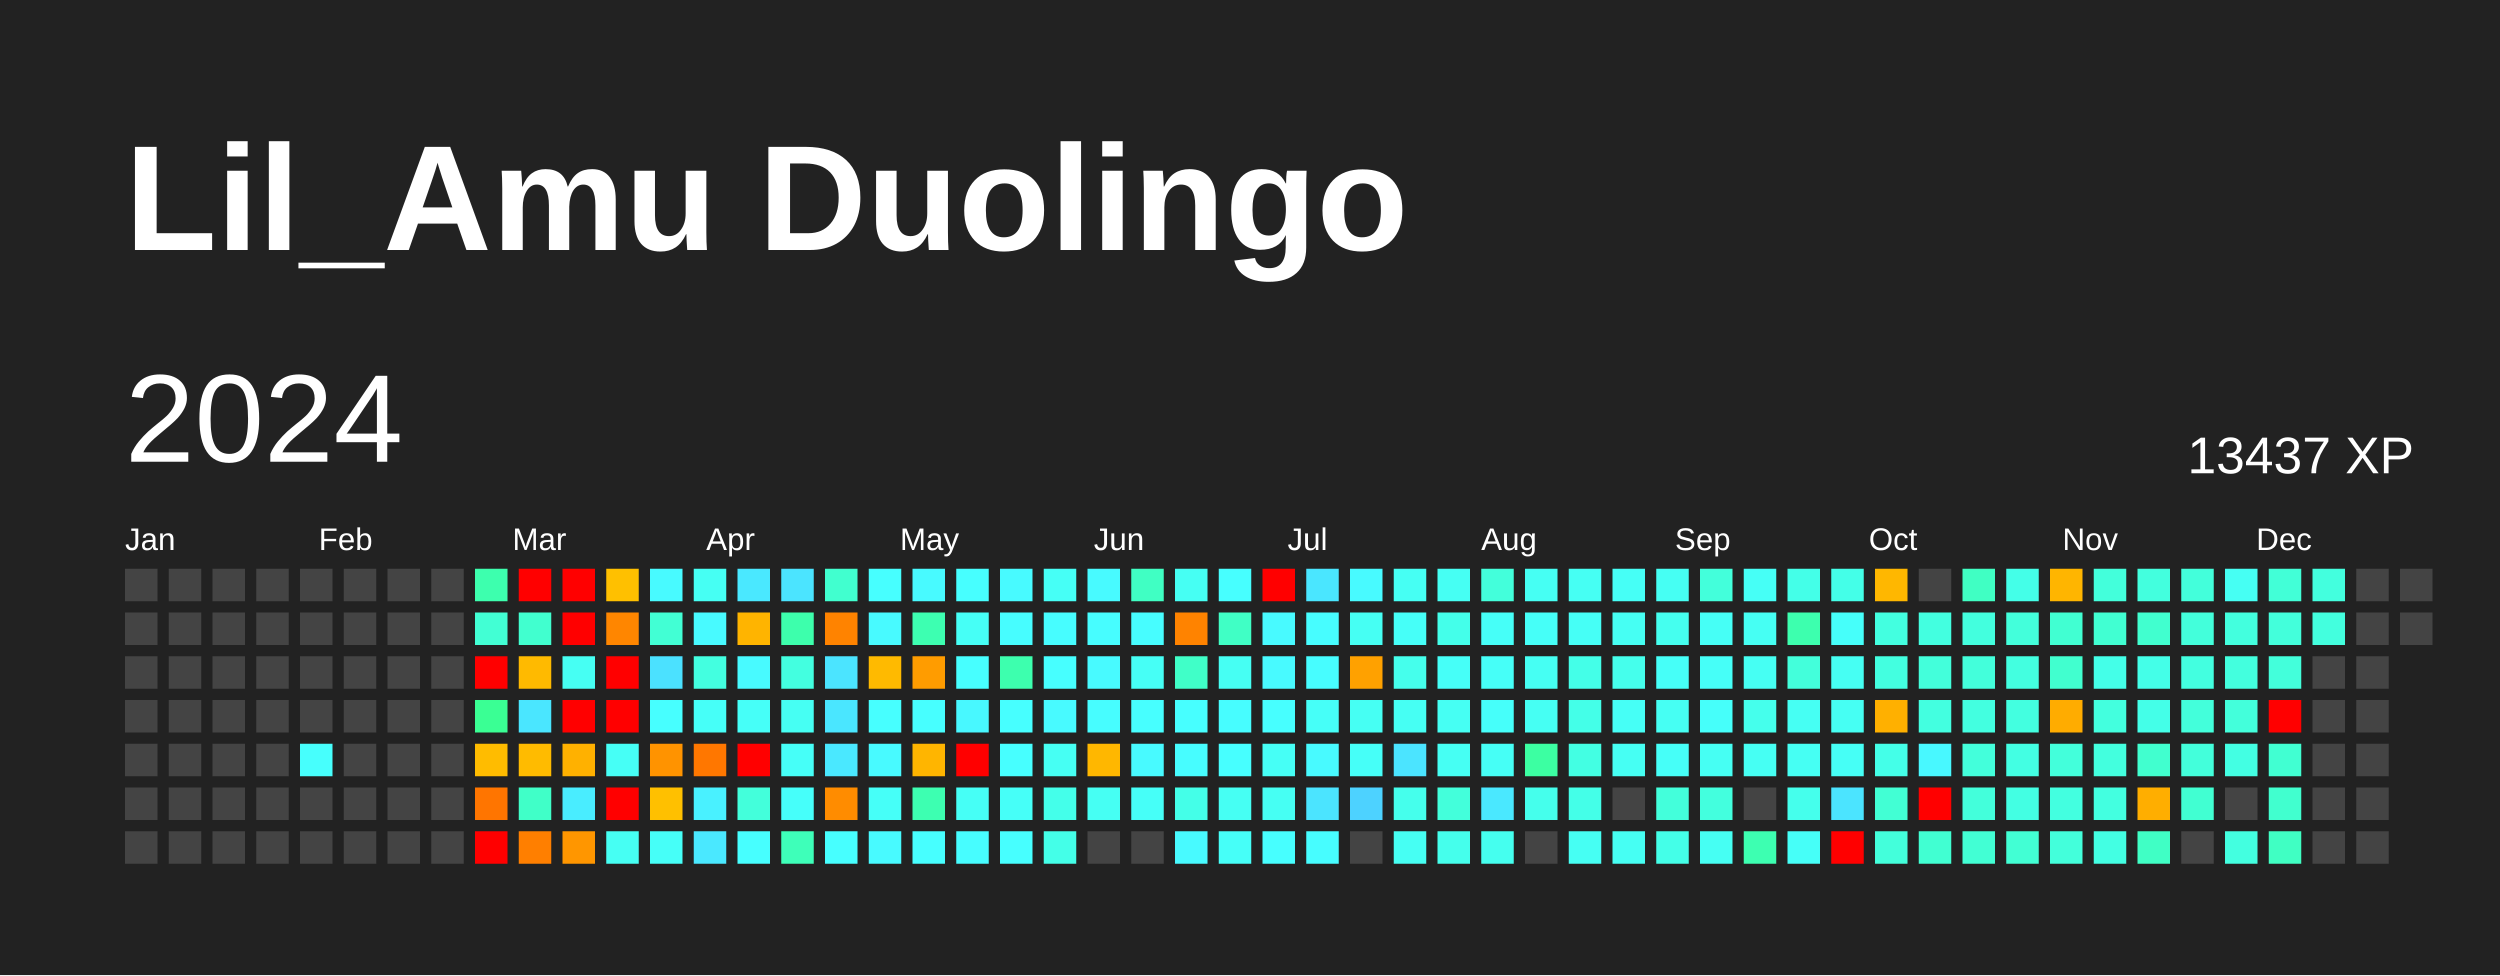
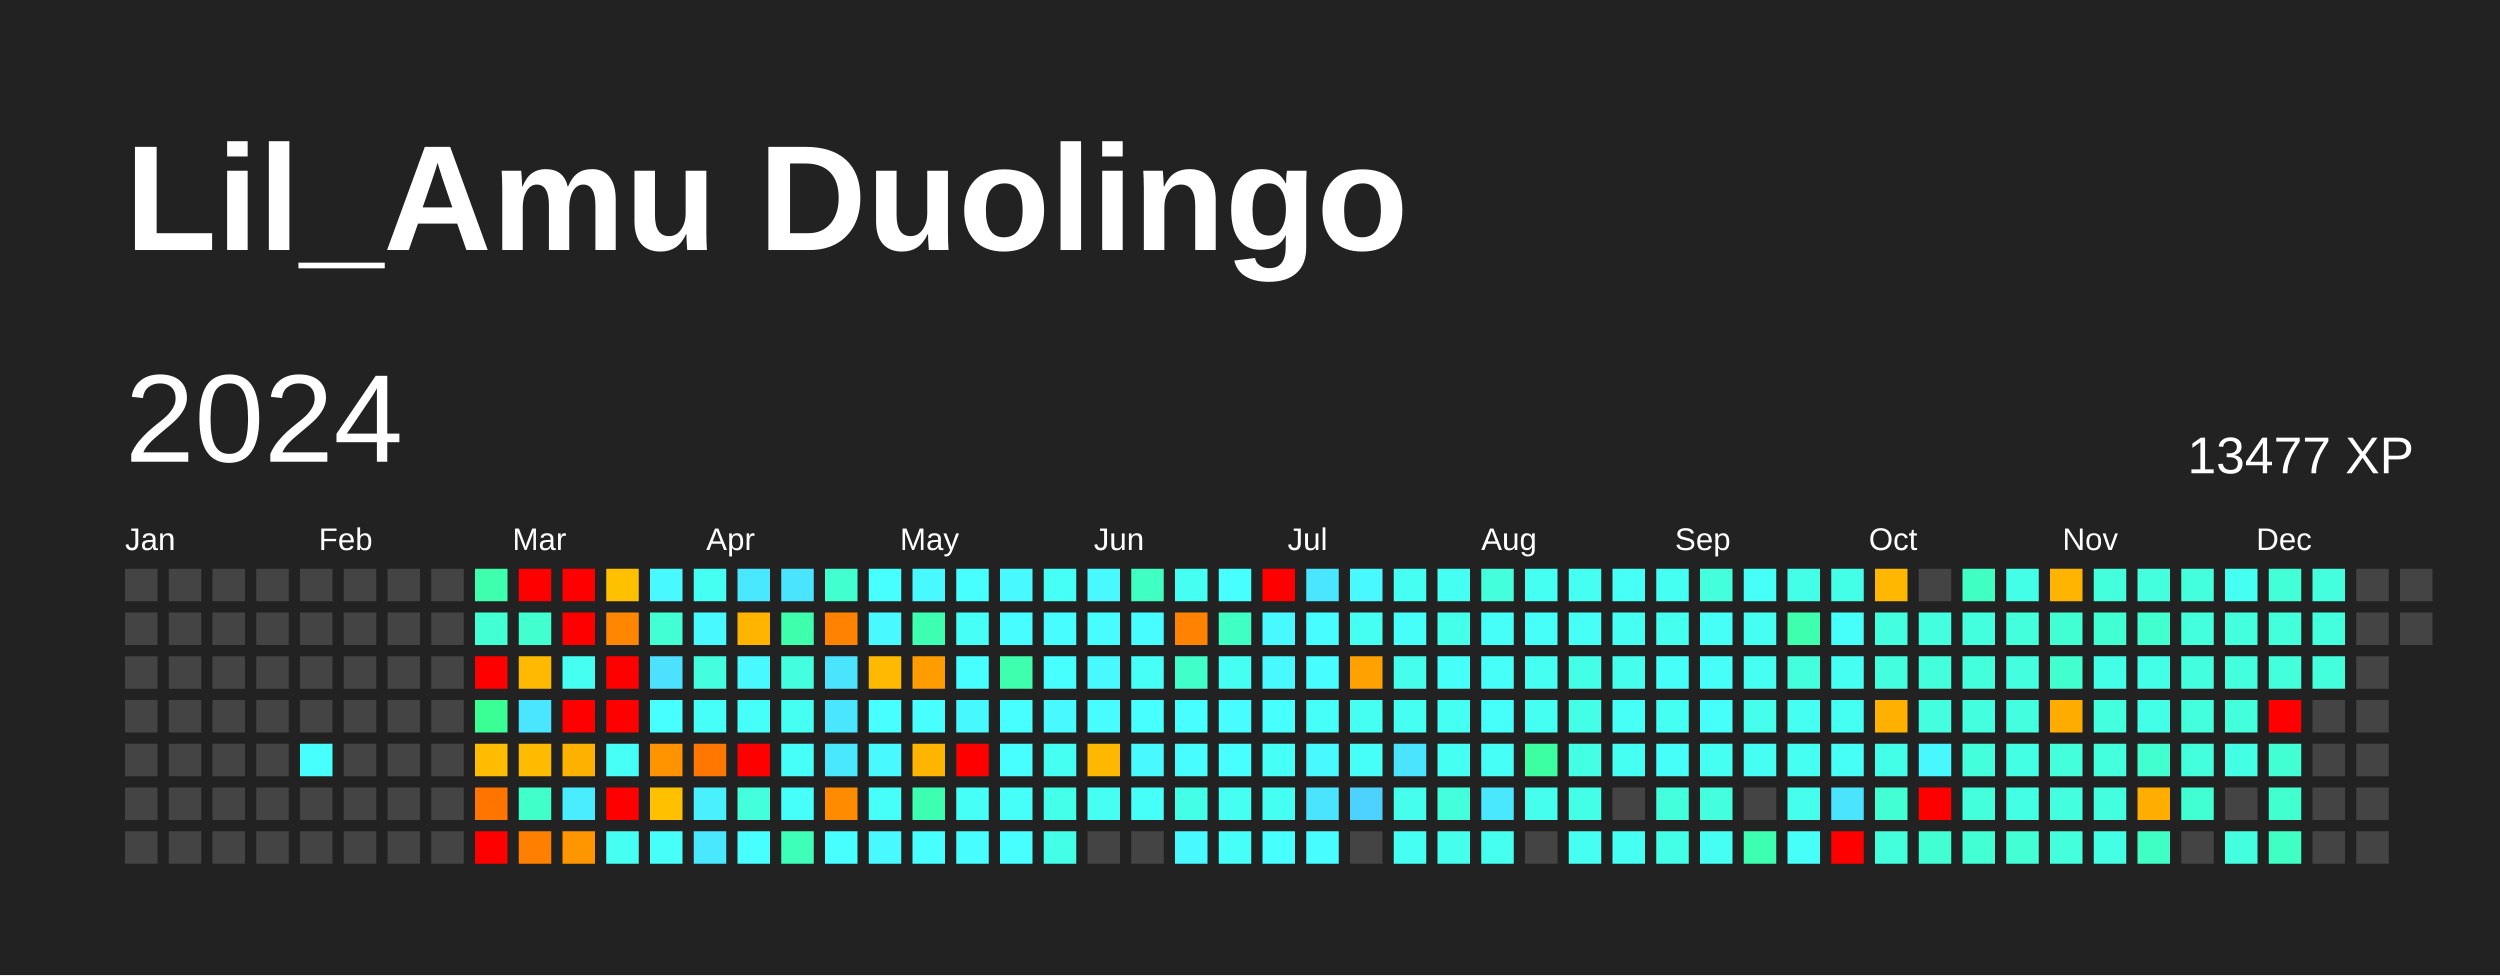
<svg xmlns="http://www.w3.org/2000/svg" baseProfile="full" height="78mm" version="1.1" viewBox="0,0,200,78" width="200mm">
  <defs />
  <rect fill="#222222" height="78" width="200" x="0" y="0" />
  <text fill="#FFFFFF" style="font-size:12px; font-family:Arial; font-weight:bold;" x="10" y="20">Lil_Amu Duolingo</text>
  <text dominant-baseline="hanging" fill="#FFFFFF" style="font-size:10.0px; font-family:Arial;" x="10" y="30">2024</text>
-   <text dominant-baseline="hanging" fill="#FFFFFF" style="font-size:4.125px; font-family:Arial;" x="175" y="35">13437 XP</text>
+   <text dominant-baseline="hanging" fill="#FFFFFF" style="font-size:4.125px; font-family:Arial;" x="175" y="35">13477 XP</text>
  <text fill="#FFFFFF" style="font-size:2.5px; font-family:Arial" x="10.0" y="44">Jan</text>
  <text fill="#FFFFFF" style="font-size:2.5px; font-family:Arial" x="25.5" y="44">Feb</text>
  <text fill="#FFFFFF" style="font-size:2.5px; font-family:Arial" x="41.0" y="44">Mar</text>
  <text fill="#FFFFFF" style="font-size:2.5px; font-family:Arial" x="56.5" y="44">Apr</text>
  <text fill="#FFFFFF" style="font-size:2.5px; font-family:Arial" x="72.0" y="44">May</text>
  <text fill="#FFFFFF" style="font-size:2.5px; font-family:Arial" x="87.5" y="44">Jun</text>
  <text fill="#FFFFFF" style="font-size:2.5px; font-family:Arial" x="103.0" y="44">Jul</text>
  <text fill="#FFFFFF" style="font-size:2.5px; font-family:Arial" x="118.5" y="44">Aug</text>
  <text fill="#FFFFFF" style="font-size:2.5px; font-family:Arial" x="134.0" y="44">Sep</text>
  <text fill="#FFFFFF" style="font-size:2.5px; font-family:Arial" x="149.5" y="44">Oct</text>
  <text fill="#FFFFFF" style="font-size:2.5px; font-family:Arial" x="165.0" y="44">Nov</text>
  <text fill="#FFFFFF" style="font-size:2.5px; font-family:Arial" x="180.5" y="44">Dec</text>
  <rect fill="#444444" height="2.6" width="2.6" x="10.0" y="45.5" />
  <rect fill="#444444" height="2.6" width="2.6" x="10.0" y="49.0" />
  <rect fill="#444444" height="2.6" width="2.6" x="10.0" y="52.5" />
  <rect fill="#444444" height="2.6" width="2.6" x="10.0" y="56.0" />
  <rect fill="#444444" height="2.6" width="2.6" x="10.0" y="59.5" />
  <rect fill="#444444" height="2.6" width="2.6" x="10.0" y="63.0" />
  <rect fill="#444444" height="2.6" width="2.6" x="10.0" y="66.5" />
  <rect fill="#444444" height="2.6" width="2.6" x="13.5" y="45.5" />
  <rect fill="#444444" height="2.6" width="2.6" x="13.5" y="49.0" />
  <rect fill="#444444" height="2.6" width="2.6" x="13.5" y="52.5" />
  <rect fill="#444444" height="2.6" width="2.6" x="13.5" y="56.0" />
  <rect fill="#444444" height="2.6" width="2.6" x="13.5" y="59.5" />
  <rect fill="#444444" height="2.6" width="2.6" x="13.5" y="63.0" />
  <rect fill="#444444" height="2.6" width="2.6" x="13.5" y="66.5" />
  <rect fill="#444444" height="2.6" width="2.6" x="17.0" y="45.5" />
  <rect fill="#444444" height="2.6" width="2.6" x="17.0" y="49.0" />
  <rect fill="#444444" height="2.6" width="2.6" x="17.0" y="52.5" />
  <rect fill="#444444" height="2.6" width="2.6" x="17.0" y="56.0" />
  <rect fill="#444444" height="2.6" width="2.6" x="17.0" y="59.5" />
  <rect fill="#444444" height="2.6" width="2.6" x="17.0" y="63.0" />
  <rect fill="#444444" height="2.6" width="2.6" x="17.0" y="66.5" />
  <rect fill="#444444" height="2.6" width="2.6" x="20.5" y="45.5" />
  <rect fill="#444444" height="2.6" width="2.6" x="20.5" y="49.0" />
  <rect fill="#444444" height="2.6" width="2.6" x="20.5" y="52.5" />
  <rect fill="#444444" height="2.6" width="2.6" x="20.5" y="56.0" />
  <rect fill="#444444" height="2.6" width="2.6" x="20.5" y="59.5" />
  <rect fill="#444444" height="2.6" width="2.6" x="20.5" y="63.0" />
  <rect fill="#444444" height="2.6" width="2.6" x="20.5" y="66.5" />
  <rect fill="#444444" height="2.6" width="2.6" x="24.0" y="45.5" />
  <rect fill="#444444" height="2.6" width="2.6" x="24.0" y="49.0" />
  <rect fill="#444444" height="2.6" width="2.6" x="24.0" y="52.5" />
  <rect fill="#444444" height="2.6" width="2.6" x="24.0" y="56.0" />
  <rect fill="#47fffd" height="2.6" width="2.6" x="24.0" y="59.5" />
  <rect fill="#444444" height="2.6" width="2.6" x="24.0" y="63.0" />
  <rect fill="#444444" height="2.6" width="2.6" x="24.0" y="66.5" />
  <rect fill="#444444" height="2.6" width="2.6" x="27.5" y="45.5" />
  <rect fill="#444444" height="2.6" width="2.6" x="27.5" y="49.0" />
  <rect fill="#444444" height="2.6" width="2.6" x="27.5" y="52.5" />
  <rect fill="#444444" height="2.6" width="2.6" x="27.5" y="56.0" />
  <rect fill="#444444" height="2.6" width="2.6" x="27.5" y="59.5" />
  <rect fill="#444444" height="2.6" width="2.6" x="27.5" y="63.0" />
  <rect fill="#444444" height="2.6" width="2.6" x="27.5" y="66.5" />
  <rect fill="#444444" height="2.6" width="2.6" x="31.0" y="45.5" />
  <rect fill="#444444" height="2.6" width="2.6" x="31.0" y="49.0" />
  <rect fill="#444444" height="2.6" width="2.6" x="31.0" y="52.5" />
  <rect fill="#444444" height="2.6" width="2.6" x="31.0" y="56.0" />
  <rect fill="#444444" height="2.6" width="2.6" x="31.0" y="59.5" />
  <rect fill="#444444" height="2.6" width="2.6" x="31.0" y="63.0" />
  <rect fill="#444444" height="2.6" width="2.6" x="31.0" y="66.5" />
  <rect fill="#444444" height="2.6" width="2.6" x="34.5" y="45.5" />
  <rect fill="#444444" height="2.6" width="2.6" x="34.5" y="49.0" />
  <rect fill="#444444" height="2.6" width="2.6" x="34.5" y="52.5" />
  <rect fill="#444444" height="2.6" width="2.6" x="34.5" y="56.0" />
  <rect fill="#444444" height="2.6" width="2.6" x="34.5" y="59.5" />
  <rect fill="#444444" height="2.6" width="2.6" x="34.5" y="63.0" />
  <rect fill="#444444" height="2.6" width="2.6" x="34.5" y="66.5" />
  <rect fill="#3dffae" height="2.6" width="2.6" x="38.0" y="45.5" />
  <rect fill="#42ffd4" height="2.6" width="2.6" x="38.0" y="49.0" />
  <rect fill="red" height="2.6" width="2.6" x="38.0" y="52.5" />
  <rect fill="#3aff94" height="2.6" width="2.6" x="38.0" y="56.0" />
  <rect fill="#ffbc00" height="2.6" width="2.6" x="38.0" y="59.5" />
  <rect fill="#ff7500" height="2.6" width="2.6" x="38.0" y="63.0" />
  <rect fill="red" height="2.6" width="2.6" x="38.0" y="66.5" />
  <rect fill="red" height="2.6" width="2.6" x="41.5" y="45.5" />
  <rect fill="#41ffcf" height="2.6" width="2.6" x="41.5" y="49.0" />
  <rect fill="#ffba00" height="2.6" width="2.6" x="41.5" y="52.5" />
  <rect fill="#4ae6ff" height="2.6" width="2.6" x="41.5" y="56.0" />
  <rect fill="#ffbb00" height="2.6" width="2.6" x="41.5" y="59.5" />
  <rect fill="#40ffc8" height="2.6" width="2.6" x="41.5" y="63.0" />
  <rect fill="#ff7f00" height="2.6" width="2.6" x="41.5" y="66.5" />
  <rect fill="red" height="2.6" width="2.6" x="45.0" y="45.5" />
  <rect fill="red" height="2.6" width="2.6" x="45.0" y="49.0" />
  <rect fill="#46fff3" height="2.6" width="2.6" x="45.0" y="52.5" />
  <rect fill="red" height="2.6" width="2.6" x="45.0" y="56.0" />
  <rect fill="#ffb100" height="2.6" width="2.6" x="45.0" y="59.5" />
  <rect fill="#49edff" height="2.6" width="2.6" x="45.0" y="63.0" />
  <rect fill="#ff9600" height="2.6" width="2.6" x="45.0" y="66.5" />
  <rect fill="#ffc000" height="2.6" width="2.6" x="48.5" y="45.5" />
  <rect fill="#ff8600" height="2.6" width="2.6" x="48.5" y="49.0" />
  <rect fill="red" height="2.6" width="2.6" x="48.5" y="52.5" />
  <rect fill="red" height="2.6" width="2.6" x="48.5" y="56.0" />
  <rect fill="#46fff6" height="2.6" width="2.6" x="48.5" y="59.5" />
  <rect fill="red" height="2.6" width="2.6" x="48.5" y="63.0" />
  <rect fill="#46fff3" height="2.6" width="2.6" x="48.5" y="66.5" />
  <rect fill="#48faff" height="2.6" width="2.6" x="52.0" y="45.5" />
  <rect fill="#42ffd4" height="2.6" width="2.6" x="52.0" y="49.0" />
  <rect fill="#4be1ff" height="2.6" width="2.6" x="52.0" y="52.5" />
  <rect fill="#47ffff" height="2.6" width="2.6" x="52.0" y="56.0" />
  <rect fill="#ff9300" height="2.6" width="2.6" x="52.0" y="59.5" />
  <rect fill="#ffc000" height="2.6" width="2.6" x="52.0" y="63.0" />
  <rect fill="#46fff8" height="2.6" width="2.6" x="52.0" y="66.5" />
  <rect fill="#46fff3" height="2.6" width="2.6" x="55.5" y="45.5" />
  <rect fill="#48faff" height="2.6" width="2.6" x="55.5" y="49.0" />
  <rect fill="#43ffe0" height="2.6" width="2.6" x="55.5" y="52.5" />
  <rect fill="#46fff8" height="2.6" width="2.6" x="55.5" y="56.0" />
  <rect fill="#ff7700" height="2.6" width="2.6" x="55.5" y="59.5" />
  <rect fill="#49f1ff" height="2.6" width="2.6" x="55.5" y="63.0" />
  <rect fill="#4ae8ff" height="2.6" width="2.6" x="55.5" y="66.5" />
  <rect fill="#4ae8ff" height="2.6" width="2.6" x="59.0" y="45.5" />
  <rect fill="#ffb400" height="2.6" width="2.6" x="59.0" y="49.0" />
  <rect fill="#48faff" height="2.6" width="2.6" x="59.0" y="52.5" />
  <rect fill="#46fff8" height="2.6" width="2.6" x="59.0" y="56.0" />
  <rect fill="red" height="2.6" width="2.6" x="59.0" y="59.5" />
  <rect fill="#43ffdb" height="2.6" width="2.6" x="59.0" y="63.0" />
  <rect fill="#47ffff" height="2.6" width="2.6" x="59.0" y="66.5" />
  <rect fill="#4be4ff" height="2.6" width="2.6" x="62.5" y="45.5" />
  <rect fill="#3dffac" height="2.6" width="2.6" x="62.5" y="49.0" />
  <rect fill="#43ffe0" height="2.6" width="2.6" x="62.5" y="52.5" />
  <rect fill="#46fff3" height="2.6" width="2.6" x="62.5" y="56.0" />
  <rect fill="#46fff8" height="2.6" width="2.6" x="62.5" y="59.5" />
  <rect fill="#46fffa" height="2.6" width="2.6" x="62.5" y="63.0" />
  <rect fill="#3effb9" height="2.6" width="2.6" x="62.5" y="66.5" />
  <rect fill="#41ffcf" height="2.6" width="2.6" x="66.0" y="45.5" />
  <rect fill="#ff8300" height="2.6" width="2.6" x="66.0" y="49.0" />
  <rect fill="#4be4ff" height="2.6" width="2.6" x="66.0" y="52.5" />
  <rect fill="#4ae6ff" height="2.6" width="2.6" x="66.0" y="56.0" />
  <rect fill="#4ae8ff" height="2.6" width="2.6" x="66.0" y="59.5" />
  <rect fill="#ff8c00" height="2.6" width="2.6" x="66.0" y="63.0" />
  <rect fill="#47ffff" height="2.6" width="2.6" x="66.0" y="66.5" />
  <rect fill="#47ffff" height="2.6" width="2.6" x="69.5" y="45.5" />
  <rect fill="#48faff" height="2.6" width="2.6" x="69.5" y="49.0" />
  <rect fill="#ffba00" height="2.6" width="2.6" x="69.5" y="52.5" />
  <rect fill="#47ffff" height="2.6" width="2.6" x="69.5" y="56.0" />
  <rect fill="#48faff" height="2.6" width="2.6" x="69.5" y="59.5" />
  <rect fill="#46fff8" height="2.6" width="2.6" x="69.5" y="63.0" />
  <rect fill="#48faff" height="2.6" width="2.6" x="69.5" y="66.5" />
  <rect fill="#48faff" height="2.6" width="2.6" x="73.0" y="45.5" />
  <rect fill="#3dffb1" height="2.6" width="2.6" x="73.0" y="49.0" />
  <rect fill="#ff9c00" height="2.6" width="2.6" x="73.0" y="52.5" />
  <rect fill="#47ffff" height="2.6" width="2.6" x="73.0" y="56.0" />
  <rect fill="#ffb500" height="2.6" width="2.6" x="73.0" y="59.5" />
  <rect fill="#3dffb1" height="2.6" width="2.6" x="73.0" y="63.0" />
  <rect fill="#47ffff" height="2.6" width="2.6" x="73.0" y="66.5" />
  <rect fill="#47ffff" height="2.6" width="2.6" x="76.5" y="45.5" />
  <rect fill="#46fff6" height="2.6" width="2.6" x="76.5" y="49.0" />
  <rect fill="#47ffff" height="2.6" width="2.6" x="76.5" y="52.5" />
  <rect fill="#48f8ff" height="2.6" width="2.6" x="76.5" y="56.0" />
  <rect fill="red" height="2.6" width="2.6" x="76.5" y="59.5" />
  <rect fill="#46fff6" height="2.6" width="2.6" x="76.5" y="63.0" />
  <rect fill="#47fdff" height="2.6" width="2.6" x="76.5" y="66.5" />
  <rect fill="#48faff" height="2.6" width="2.6" x="80.0" y="45.5" />
  <rect fill="#47fdff" height="2.6" width="2.6" x="80.0" y="49.0" />
  <rect fill="#3dffae" height="2.6" width="2.6" x="80.0" y="52.5" />
  <rect fill="#47ffff" height="2.6" width="2.6" x="80.0" y="56.0" />
  <rect fill="#47ffff" height="2.6" width="2.6" x="80.0" y="59.5" />
  <rect fill="#46fff8" height="2.6" width="2.6" x="80.0" y="63.0" />
  <rect fill="#47ffff" height="2.6" width="2.6" x="80.0" y="66.5" />
  <rect fill="#46fff6" height="2.6" width="2.6" x="83.5" y="45.5" />
  <rect fill="#47fdff" height="2.6" width="2.6" x="83.5" y="49.0" />
  <rect fill="#47ffff" height="2.6" width="2.6" x="83.5" y="52.5" />
  <rect fill="#48faff" height="2.6" width="2.6" x="83.5" y="56.0" />
  <rect fill="#46fff3" height="2.6" width="2.6" x="83.5" y="59.5" />
  <rect fill="#44ffea" height="2.6" width="2.6" x="83.5" y="63.0" />
  <rect fill="#44ffe8" height="2.6" width="2.6" x="83.5" y="66.5" />
  <rect fill="#48faff" height="2.6" width="2.6" x="87.0" y="45.5" />
  <rect fill="#47fdff" height="2.6" width="2.6" x="87.0" y="49.0" />
  <rect fill="#48faff" height="2.6" width="2.6" x="87.0" y="52.5" />
  <rect fill="#47fdff" height="2.6" width="2.6" x="87.0" y="56.0" />
  <rect fill="#ffb700" height="2.6" width="2.6" x="87.0" y="59.5" />
  <rect fill="#46fff3" height="2.6" width="2.6" x="87.0" y="63.0" />
  <rect fill="#444444" height="2.6" width="2.6" x="87.0" y="66.5" />
  <rect fill="#40ffc3" height="2.6" width="2.6" x="90.5" y="45.5" />
  <rect fill="#47fdff" height="2.6" width="2.6" x="90.5" y="49.0" />
  <rect fill="#46fff6" height="2.6" width="2.6" x="90.5" y="52.5" />
  <rect fill="#47ffff" height="2.6" width="2.6" x="90.5" y="56.0" />
  <rect fill="#48faff" height="2.6" width="2.6" x="90.5" y="59.5" />
  <rect fill="#46fff8" height="2.6" width="2.6" x="90.5" y="63.0" />
  <rect fill="#444444" height="2.6" width="2.6" x="90.5" y="66.5" />
  <rect fill="#46fff3" height="2.6" width="2.6" x="94.0" y="45.5" />
  <rect fill="#ff8300" height="2.6" width="2.6" x="94.0" y="49.0" />
  <rect fill="#40ffc8" height="2.6" width="2.6" x="94.0" y="52.5" />
  <rect fill="#47ffff" height="2.6" width="2.6" x="94.0" y="56.0" />
  <rect fill="#47fdff" height="2.6" width="2.6" x="94.0" y="59.5" />
  <rect fill="#44ffe8" height="2.6" width="2.6" x="94.0" y="63.0" />
  <rect fill="#48faff" height="2.6" width="2.6" x="94.0" y="66.5" />
  <rect fill="#47ffff" height="2.6" width="2.6" x="97.5" y="45.5" />
  <rect fill="#40ffc5" height="2.6" width="2.6" x="97.5" y="49.0" />
  <rect fill="#46fff3" height="2.6" width="2.6" x="97.5" y="52.5" />
  <rect fill="#47fdff" height="2.6" width="2.6" x="97.5" y="56.0" />
  <rect fill="#47ffff" height="2.6" width="2.6" x="97.5" y="59.5" />
  <rect fill="#46fff3" height="2.6" width="2.6" x="97.5" y="63.0" />
  <rect fill="#46fff8" height="2.6" width="2.6" x="97.5" y="66.5" />
  <rect fill="red" height="2.6" width="2.6" x="101.0" y="45.5" />
  <rect fill="#48faff" height="2.6" width="2.6" x="101.0" y="49.0" />
  <rect fill="#48faff" height="2.6" width="2.6" x="101.0" y="52.5" />
  <rect fill="#47ffff" height="2.6" width="2.6" x="101.0" y="56.0" />
  <rect fill="#46fff6" height="2.6" width="2.6" x="101.0" y="59.5" />
  <rect fill="#46fff3" height="2.6" width="2.6" x="101.0" y="63.0" />
  <rect fill="#47ffff" height="2.6" width="2.6" x="101.0" y="66.5" />
  <rect fill="#4ae6ff" height="2.6" width="2.6" x="104.5" y="45.5" />
  <rect fill="#47fdff" height="2.6" width="2.6" x="104.5" y="49.0" />
  <rect fill="#47fdff" height="2.6" width="2.6" x="104.5" y="52.5" />
  <rect fill="#46fff8" height="2.6" width="2.6" x="104.5" y="56.0" />
  <rect fill="#48faff" height="2.6" width="2.6" x="104.5" y="59.5" />
  <rect fill="#4be4ff" height="2.6" width="2.6" x="104.5" y="63.0" />
  <rect fill="#47fdff" height="2.6" width="2.6" x="104.5" y="66.5" />
  <rect fill="#48faff" height="2.6" width="2.6" x="108.0" y="45.5" />
  <rect fill="#46fff3" height="2.6" width="2.6" x="108.0" y="49.0" />
  <rect fill="#ffa100" height="2.6" width="2.6" x="108.0" y="52.5" />
  <rect fill="#46fff3" height="2.6" width="2.6" x="108.0" y="56.0" />
  <rect fill="#46fff8" height="2.6" width="2.6" x="108.0" y="59.5" />
  <rect fill="#4dd2ff" height="2.6" width="2.6" x="108.0" y="63.0" />
  <rect fill="#444444" height="2.6" width="2.6" x="108.0" y="66.5" />
  <rect fill="#46fff3" height="2.6" width="2.6" x="111.5" y="45.5" />
  <rect fill="#46fff8" height="2.6" width="2.6" x="111.5" y="49.0" />
  <rect fill="#45ffec" height="2.6" width="2.6" x="111.5" y="52.5" />
  <rect fill="#46fff3" height="2.6" width="2.6" x="111.5" y="56.0" />
  <rect fill="#4be4ff" height="2.6" width="2.6" x="111.5" y="59.5" />
  <rect fill="#45ffec" height="2.6" width="2.6" x="111.5" y="63.0" />
  <rect fill="#46fff3" height="2.6" width="2.6" x="111.5" y="66.5" />
  <rect fill="#46fff3" height="2.6" width="2.6" x="115.0" y="45.5" />
  <rect fill="#44ffea" height="2.6" width="2.6" x="115.0" y="49.0" />
  <rect fill="#46fff8" height="2.6" width="2.6" x="115.0" y="52.5" />
  <rect fill="#46fff3" height="2.6" width="2.6" x="115.0" y="56.0" />
  <rect fill="#46fff3" height="2.6" width="2.6" x="115.0" y="59.5" />
  <rect fill="#43ffdb" height="2.6" width="2.6" x="115.0" y="63.0" />
  <rect fill="#45ffec" height="2.6" width="2.6" x="115.0" y="66.5" />
  <rect fill="#43ffdb" height="2.6" width="2.6" x="118.5" y="45.5" />
  <rect fill="#46fff8" height="2.6" width="2.6" x="118.5" y="49.0" />
  <rect fill="#46fff8" height="2.6" width="2.6" x="118.5" y="52.5" />
  <rect fill="#46fffa" height="2.6" width="2.6" x="118.5" y="56.0" />
  <rect fill="#46fff6" height="2.6" width="2.6" x="118.5" y="59.5" />
  <rect fill="#4ae8ff" height="2.6" width="2.6" x="118.5" y="63.0" />
  <rect fill="#45ffef" height="2.6" width="2.6" x="118.5" y="66.5" />
  <rect fill="#46fff3" height="2.6" width="2.6" x="122.0" y="45.5" />
  <rect fill="#46fff8" height="2.6" width="2.6" x="122.0" y="49.0" />
  <rect fill="#46fff3" height="2.6" width="2.6" x="122.0" y="52.5" />
  <rect fill="#46fff3" height="2.6" width="2.6" x="122.0" y="56.0" />
  <rect fill="#3cffa2" height="2.6" width="2.6" x="122.0" y="59.5" />
  <rect fill="#45ffec" height="2.6" width="2.6" x="122.0" y="63.0" />
  <rect fill="#444444" height="2.6" width="2.6" x="122.0" y="66.5" />
  <rect fill="#46fff3" height="2.6" width="2.6" x="125.5" y="45.5" />
  <rect fill="#46fff6" height="2.6" width="2.6" x="125.5" y="49.0" />
  <rect fill="#44ffe8" height="2.6" width="2.6" x="125.5" y="52.5" />
  <rect fill="#44ffe8" height="2.6" width="2.6" x="125.5" y="56.0" />
  <rect fill="#43ffe3" height="2.6" width="2.6" x="125.5" y="59.5" />
  <rect fill="#44ffe8" height="2.6" width="2.6" x="125.5" y="63.0" />
  <rect fill="#46fff3" height="2.6" width="2.6" x="125.5" y="66.5" />
  <rect fill="#46fff6" height="2.6" width="2.6" x="129.0" y="45.5" />
  <rect fill="#46fff3" height="2.6" width="2.6" x="129.0" y="49.0" />
  <rect fill="#45ffec" height="2.6" width="2.6" x="129.0" y="52.5" />
  <rect fill="#46fff6" height="2.6" width="2.6" x="129.0" y="56.0" />
  <rect fill="#46fff3" height="2.6" width="2.6" x="129.0" y="59.5" />
  <rect fill="#444444" height="2.6" width="2.6" x="129.0" y="63.0" />
  <rect fill="#46fff3" height="2.6" width="2.6" x="129.0" y="66.5" />
  <rect fill="#46fff3" height="2.6" width="2.6" x="132.5" y="45.5" />
  <rect fill="#45ffef" height="2.6" width="2.6" x="132.5" y="49.0" />
  <rect fill="#46fff8" height="2.6" width="2.6" x="132.5" y="52.5" />
  <rect fill="#46fff3" height="2.6" width="2.6" x="132.5" y="56.0" />
  <rect fill="#46fff8" height="2.6" width="2.6" x="132.5" y="59.5" />
  <rect fill="#43ffdb" height="2.6" width="2.6" x="132.5" y="63.0" />
  <rect fill="#44ffe8" height="2.6" width="2.6" x="132.5" y="66.5" />
  <rect fill="#43ffdb" height="2.6" width="2.6" x="136.0" y="45.5" />
  <rect fill="#46fff6" height="2.6" width="2.6" x="136.0" y="49.0" />
  <rect fill="#46fff8" height="2.6" width="2.6" x="136.0" y="52.5" />
  <rect fill="#46fffa" height="2.6" width="2.6" x="136.0" y="56.0" />
  <rect fill="#46fff3" height="2.6" width="2.6" x="136.0" y="59.5" />
  <rect fill="#43ffde" height="2.6" width="2.6" x="136.0" y="63.0" />
  <rect fill="#46fff3" height="2.6" width="2.6" x="136.0" y="66.5" />
  <rect fill="#46fff6" height="2.6" width="2.6" x="139.5" y="45.5" />
  <rect fill="#46fff3" height="2.6" width="2.6" x="139.5" y="49.0" />
  <rect fill="#46fff3" height="2.6" width="2.6" x="139.5" y="52.5" />
  <rect fill="#45ffec" height="2.6" width="2.6" x="139.5" y="56.0" />
  <rect fill="#46fff3" height="2.6" width="2.6" x="139.5" y="59.5" />
  <rect fill="#444444" height="2.6" width="2.6" x="139.5" y="63.0" />
  <rect fill="#3dffb1" height="2.6" width="2.6" x="139.5" y="66.5" />
  <rect fill="#44ffe8" height="2.6" width="2.6" x="143.0" y="45.5" />
  <rect fill="#3dffae" height="2.6" width="2.6" x="143.0" y="49.0" />
  <rect fill="#43ffdb" height="2.6" width="2.6" x="143.0" y="52.5" />
  <rect fill="#46fff3" height="2.6" width="2.6" x="143.0" y="56.0" />
  <rect fill="#46fff3" height="2.6" width="2.6" x="143.0" y="59.5" />
  <rect fill="#45ffec" height="2.6" width="2.6" x="143.0" y="63.0" />
  <rect fill="#46fff8" height="2.6" width="2.6" x="143.0" y="66.5" />
  <rect fill="#44ffe8" height="2.6" width="2.6" x="146.5" y="45.5" />
  <rect fill="#46fffa" height="2.6" width="2.6" x="146.5" y="49.0" />
  <rect fill="#46fff3" height="2.6" width="2.6" x="146.5" y="52.5" />
  <rect fill="#46fff3" height="2.6" width="2.6" x="146.5" y="56.0" />
  <rect fill="#46fff6" height="2.6" width="2.6" x="146.5" y="59.5" />
  <rect fill="#4be4ff" height="2.6" width="2.6" x="146.5" y="63.0" />
  <rect fill="red" height="2.6" width="2.6" x="146.5" y="66.5" />
  <rect fill="#ffb700" height="2.6" width="2.6" x="150.0" y="45.5" />
  <rect fill="#43ffe0" height="2.6" width="2.6" x="150.0" y="49.0" />
  <rect fill="#43ffe0" height="2.6" width="2.6" x="150.0" y="52.5" />
  <rect fill="#ffb000" height="2.6" width="2.6" x="150.0" y="56.0" />
  <rect fill="#44ffe8" height="2.6" width="2.6" x="150.0" y="59.5" />
  <rect fill="#42ffd4" height="2.6" width="2.6" x="150.0" y="63.0" />
  <rect fill="#43ffdb" height="2.6" width="2.6" x="150.0" y="66.5" />
  <rect fill="#444444" height="2.6" width="2.6" x="153.5" y="45.5" />
  <rect fill="#43ffe0" height="2.6" width="2.6" x="153.5" y="49.0" />
  <rect fill="#43ffdb" height="2.6" width="2.6" x="153.5" y="52.5" />
  <rect fill="#43ffe0" height="2.6" width="2.6" x="153.5" y="56.0" />
  <rect fill="#48f8ff" height="2.6" width="2.6" x="153.5" y="59.5" />
  <rect fill="red" height="2.6" width="2.6" x="153.5" y="63.0" />
  <rect fill="#41ffd2" height="2.6" width="2.6" x="153.5" y="66.5" />
  <rect fill="#40ffc3" height="2.6" width="2.6" x="157.0" y="45.5" />
  <rect fill="#43ffde" height="2.6" width="2.6" x="157.0" y="49.0" />
  <rect fill="#43ffdb" height="2.6" width="2.6" x="157.0" y="52.5" />
  <rect fill="#43ffe0" height="2.6" width="2.6" x="157.0" y="56.0" />
  <rect fill="#43ffdb" height="2.6" width="2.6" x="157.0" y="59.5" />
  <rect fill="#43ffdb" height="2.6" width="2.6" x="157.0" y="63.0" />
  <rect fill="#42ffd4" height="2.6" width="2.6" x="157.0" y="66.5" />
  <rect fill="#44ffe8" height="2.6" width="2.6" x="160.5" y="45.5" />
  <rect fill="#43ffdb" height="2.6" width="2.6" x="160.5" y="49.0" />
  <rect fill="#43ffe0" height="2.6" width="2.6" x="160.5" y="52.5" />
  <rect fill="#43ffe0" height="2.6" width="2.6" x="160.5" y="56.0" />
  <rect fill="#43ffe3" height="2.6" width="2.6" x="160.5" y="59.5" />
  <rect fill="#43ffe3" height="2.6" width="2.6" x="160.5" y="63.0" />
  <rect fill="#42ffd4" height="2.6" width="2.6" x="160.5" y="66.5" />
  <rect fill="#ffb500" height="2.6" width="2.6" x="164.0" y="45.5" />
  <rect fill="#41ffd2" height="2.6" width="2.6" x="164.0" y="49.0" />
  <rect fill="#41ffcf" height="2.6" width="2.6" x="164.0" y="52.5" />
  <rect fill="#ffac00" height="2.6" width="2.6" x="164.0" y="56.0" />
  <rect fill="#43ffdb" height="2.6" width="2.6" x="164.0" y="59.5" />
  <rect fill="#43ffe0" height="2.6" width="2.6" x="164.0" y="63.0" />
  <rect fill="#43ffdb" height="2.6" width="2.6" x="164.0" y="66.5" />
  <rect fill="#43ffdb" height="2.6" width="2.6" x="167.5" y="45.5" />
  <rect fill="#41ffd2" height="2.6" width="2.6" x="167.5" y="49.0" />
  <rect fill="#44ffe8" height="2.6" width="2.6" x="167.5" y="52.5" />
  <rect fill="#43ffde" height="2.6" width="2.6" x="167.5" y="56.0" />
  <rect fill="#43ffde" height="2.6" width="2.6" x="167.5" y="59.5" />
  <rect fill="#43ffe0" height="2.6" width="2.6" x="167.5" y="63.0" />
  <rect fill="#43ffe3" height="2.6" width="2.6" x="167.5" y="66.5" />
  <rect fill="#43ffde" height="2.6" width="2.6" x="171.0" y="45.5" />
  <rect fill="#41ffcf" height="2.6" width="2.6" x="171.0" y="49.0" />
  <rect fill="#44ffe8" height="2.6" width="2.6" x="171.0" y="52.5" />
  <rect fill="#44ffe8" height="2.6" width="2.6" x="171.0" y="56.0" />
  <rect fill="#41ffcf" height="2.6" width="2.6" x="171.0" y="59.5" />
  <rect fill="#ffae00" height="2.6" width="2.6" x="171.0" y="63.0" />
  <rect fill="#40ffc5" height="2.6" width="2.6" x="171.0" y="66.5" />
  <rect fill="#43ffdb" height="2.6" width="2.6" x="174.5" y="45.5" />
  <rect fill="#43ffdb" height="2.6" width="2.6" x="174.5" y="49.0" />
  <rect fill="#43ffe0" height="2.6" width="2.6" x="174.5" y="52.5" />
  <rect fill="#43ffdb" height="2.6" width="2.6" x="174.5" y="56.0" />
  <rect fill="#43ffdb" height="2.6" width="2.6" x="174.5" y="59.5" />
  <rect fill="#41ffd2" height="2.6" width="2.6" x="174.5" y="63.0" />
  <rect fill="#444444" height="2.6" width="2.6" x="174.5" y="66.5" />
  <rect fill="#46fff3" height="2.6" width="2.6" x="178.0" y="45.5" />
  <rect fill="#43ffde" height="2.6" width="2.6" x="178.0" y="49.0" />
  <rect fill="#43ffde" height="2.6" width="2.6" x="178.0" y="52.5" />
  <rect fill="#43ffdb" height="2.6" width="2.6" x="178.0" y="56.0" />
  <rect fill="#43ffe3" height="2.6" width="2.6" x="178.0" y="59.5" />
  <rect fill="#444444" height="2.6" width="2.6" x="178.0" y="63.0" />
  <rect fill="#43ffe0" height="2.6" width="2.6" x="178.0" y="66.5" />
  <rect fill="#42ffd7" height="2.6" width="2.6" x="181.5" y="45.5" />
  <rect fill="#43ffdb" height="2.6" width="2.6" x="181.5" y="49.0" />
  <rect fill="#43ffdb" height="2.6" width="2.6" x="181.5" y="52.5" />
  <rect fill="red" height="2.6" width="2.6" x="181.5" y="56.0" />
  <rect fill="#41ffd2" height="2.6" width="2.6" x="181.5" y="59.5" />
  <rect fill="#41ffcf" height="2.6" width="2.6" x="181.5" y="63.0" />
  <rect fill="#40ffc3" height="2.6" width="2.6" x="181.5" y="66.5" />
  <rect fill="#43ffde" height="2.6" width="2.6" x="185.0" y="45.5" />
  <rect fill="#43ffde" height="2.6" width="2.6" x="185.0" y="49.0" />
-   <rect fill="#444444" height="2.6" width="2.6" x="185.0" y="52.5" />
+   <rect fill="#43ffdb" height="2.6" width="2.6" x="185.0" y="52.5" />
  <rect fill="#444444" height="2.6" width="2.6" x="185.0" y="56.0" />
  <rect fill="#444444" height="2.6" width="2.6" x="185.0" y="59.5" />
  <rect fill="#444444" height="2.6" width="2.6" x="185.0" y="63.0" />
  <rect fill="#444444" height="2.6" width="2.6" x="185.0" y="66.5" />
  <rect fill="#444444" height="2.6" width="2.6" x="188.5" y="45.5" />
  <rect fill="#444444" height="2.6" width="2.6" x="188.5" y="49.0" />
  <rect fill="#444444" height="2.6" width="2.6" x="188.5" y="52.5" />
  <rect fill="#444444" height="2.6" width="2.6" x="188.5" y="56.0" />
  <rect fill="#444444" height="2.6" width="2.6" x="188.5" y="59.5" />
  <rect fill="#444444" height="2.6" width="2.6" x="188.5" y="63.0" />
  <rect fill="#444444" height="2.6" width="2.6" x="188.5" y="66.5" />
  <rect fill="#444444" height="2.6" width="2.6" x="192.0" y="45.5" />
  <rect fill="#444444" height="2.6" width="2.6" x="192.0" y="49.0" />
</svg>
